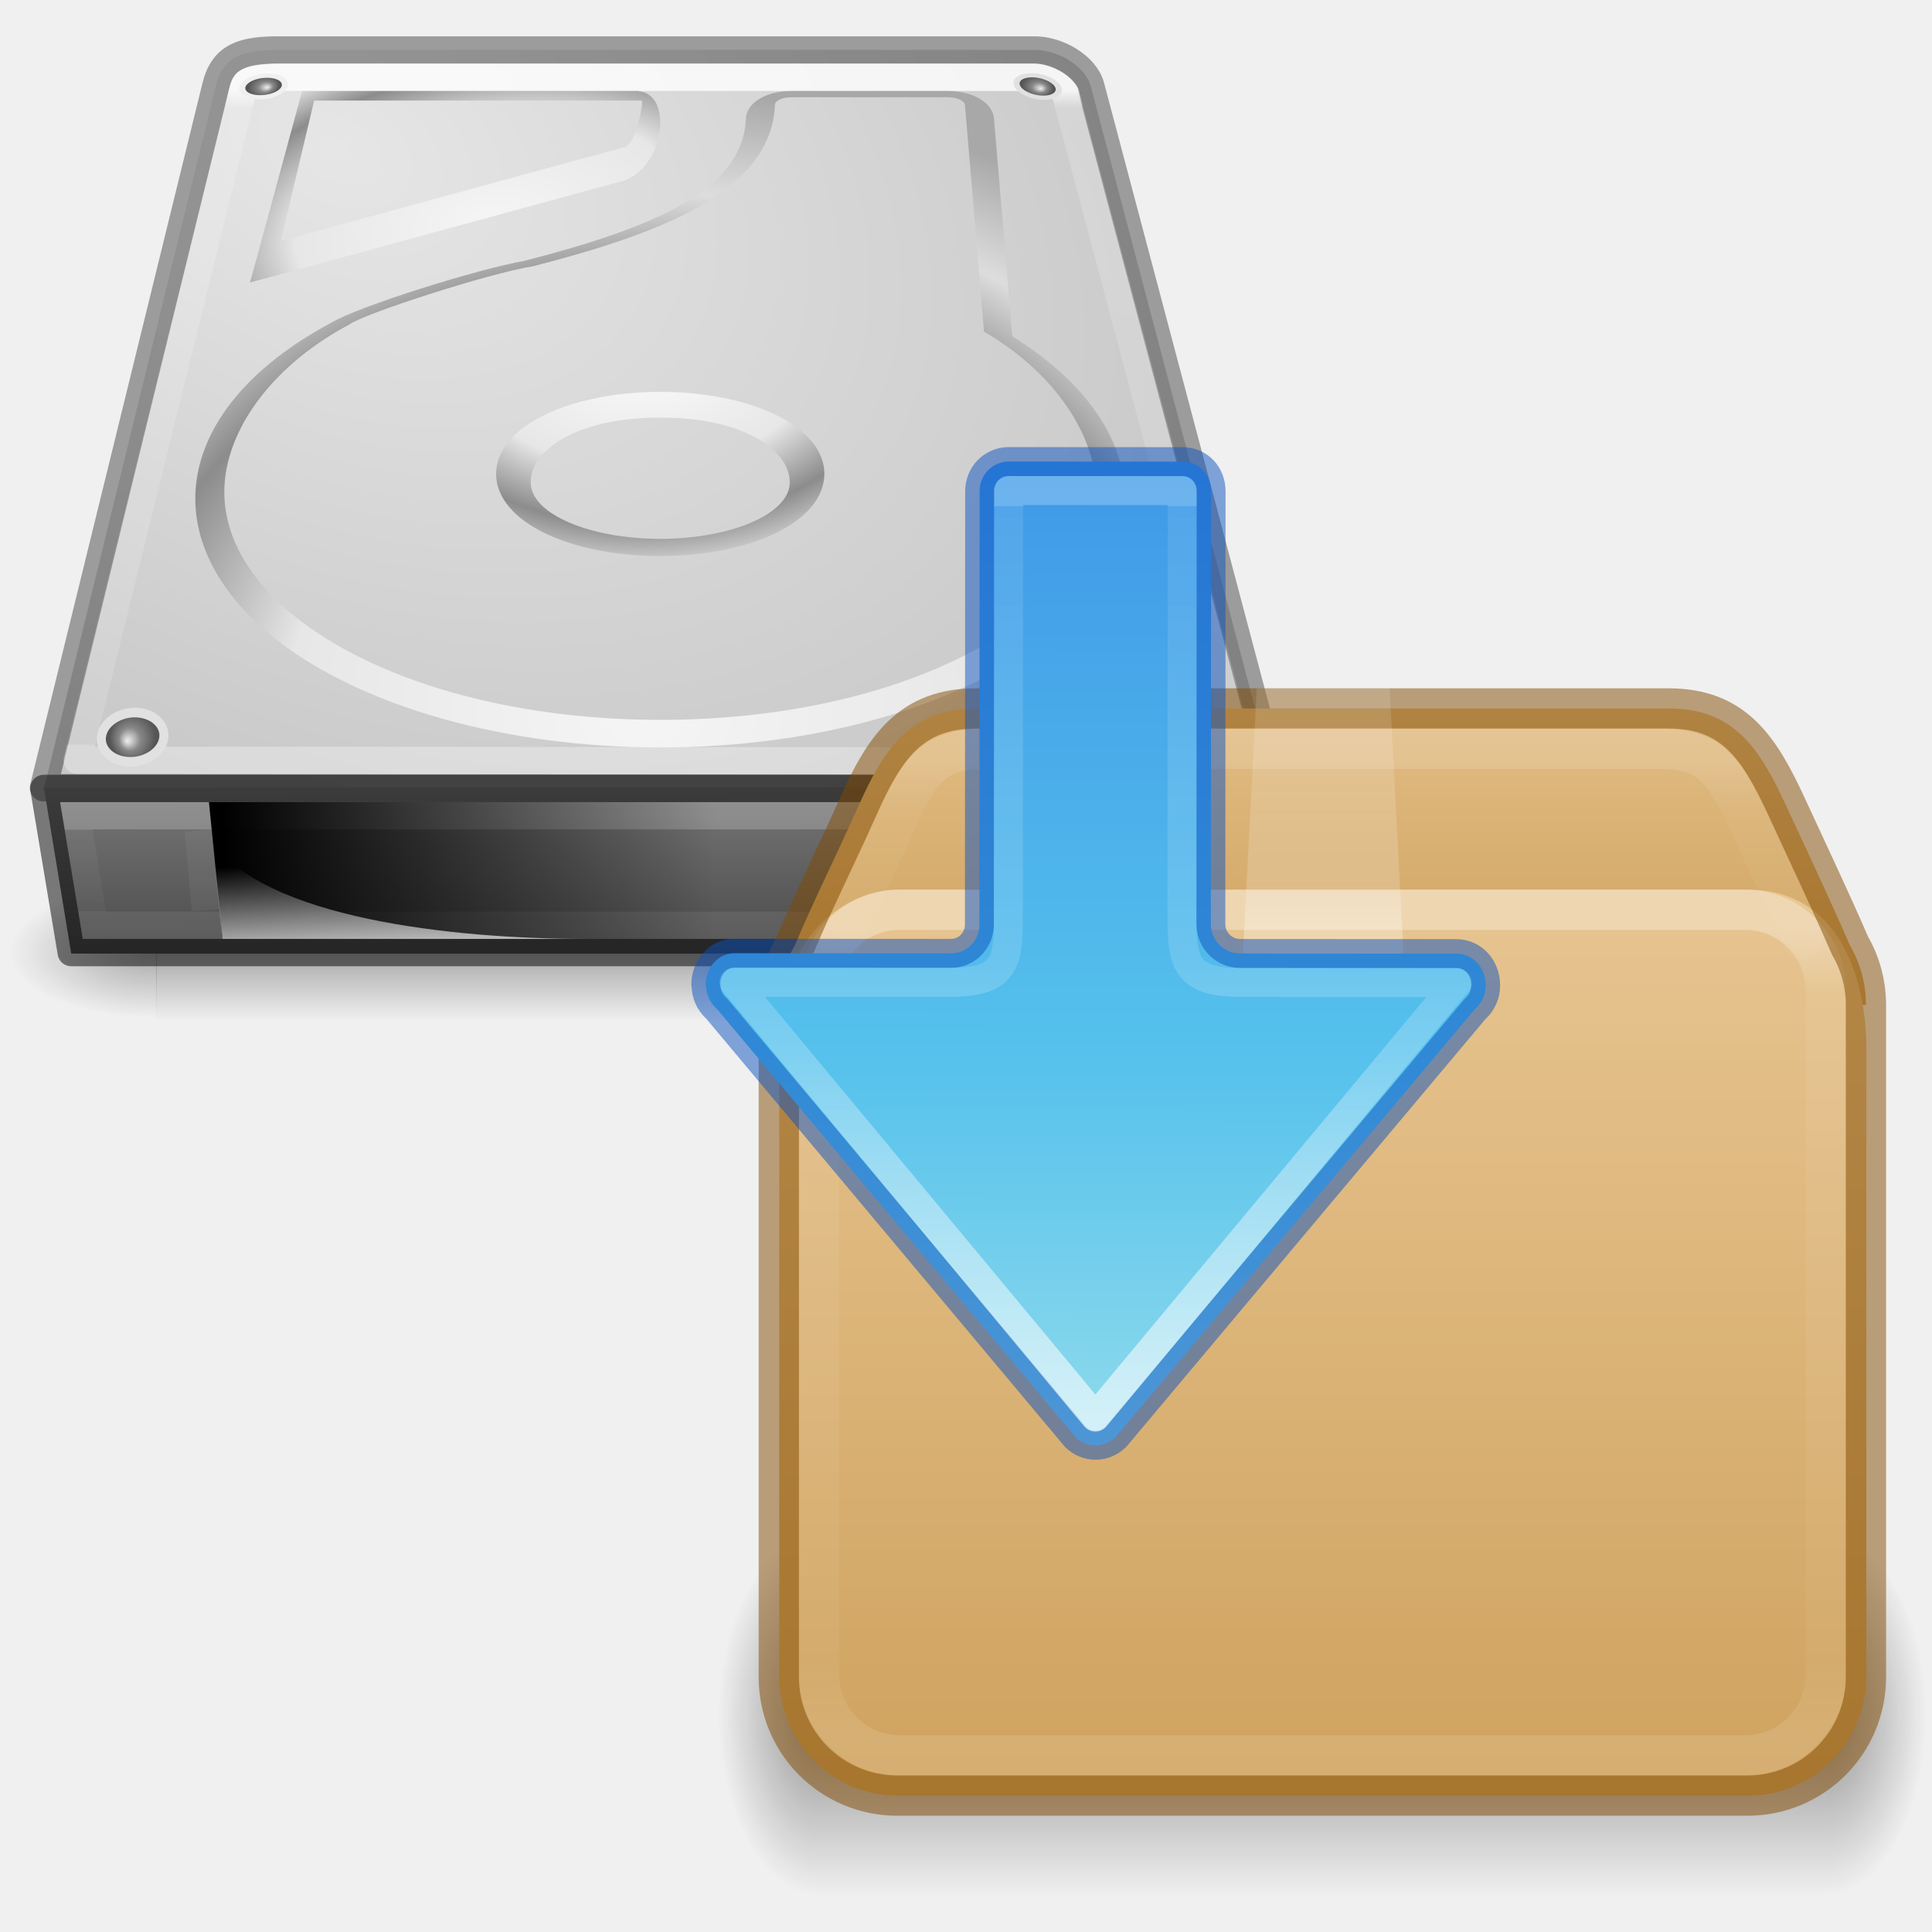
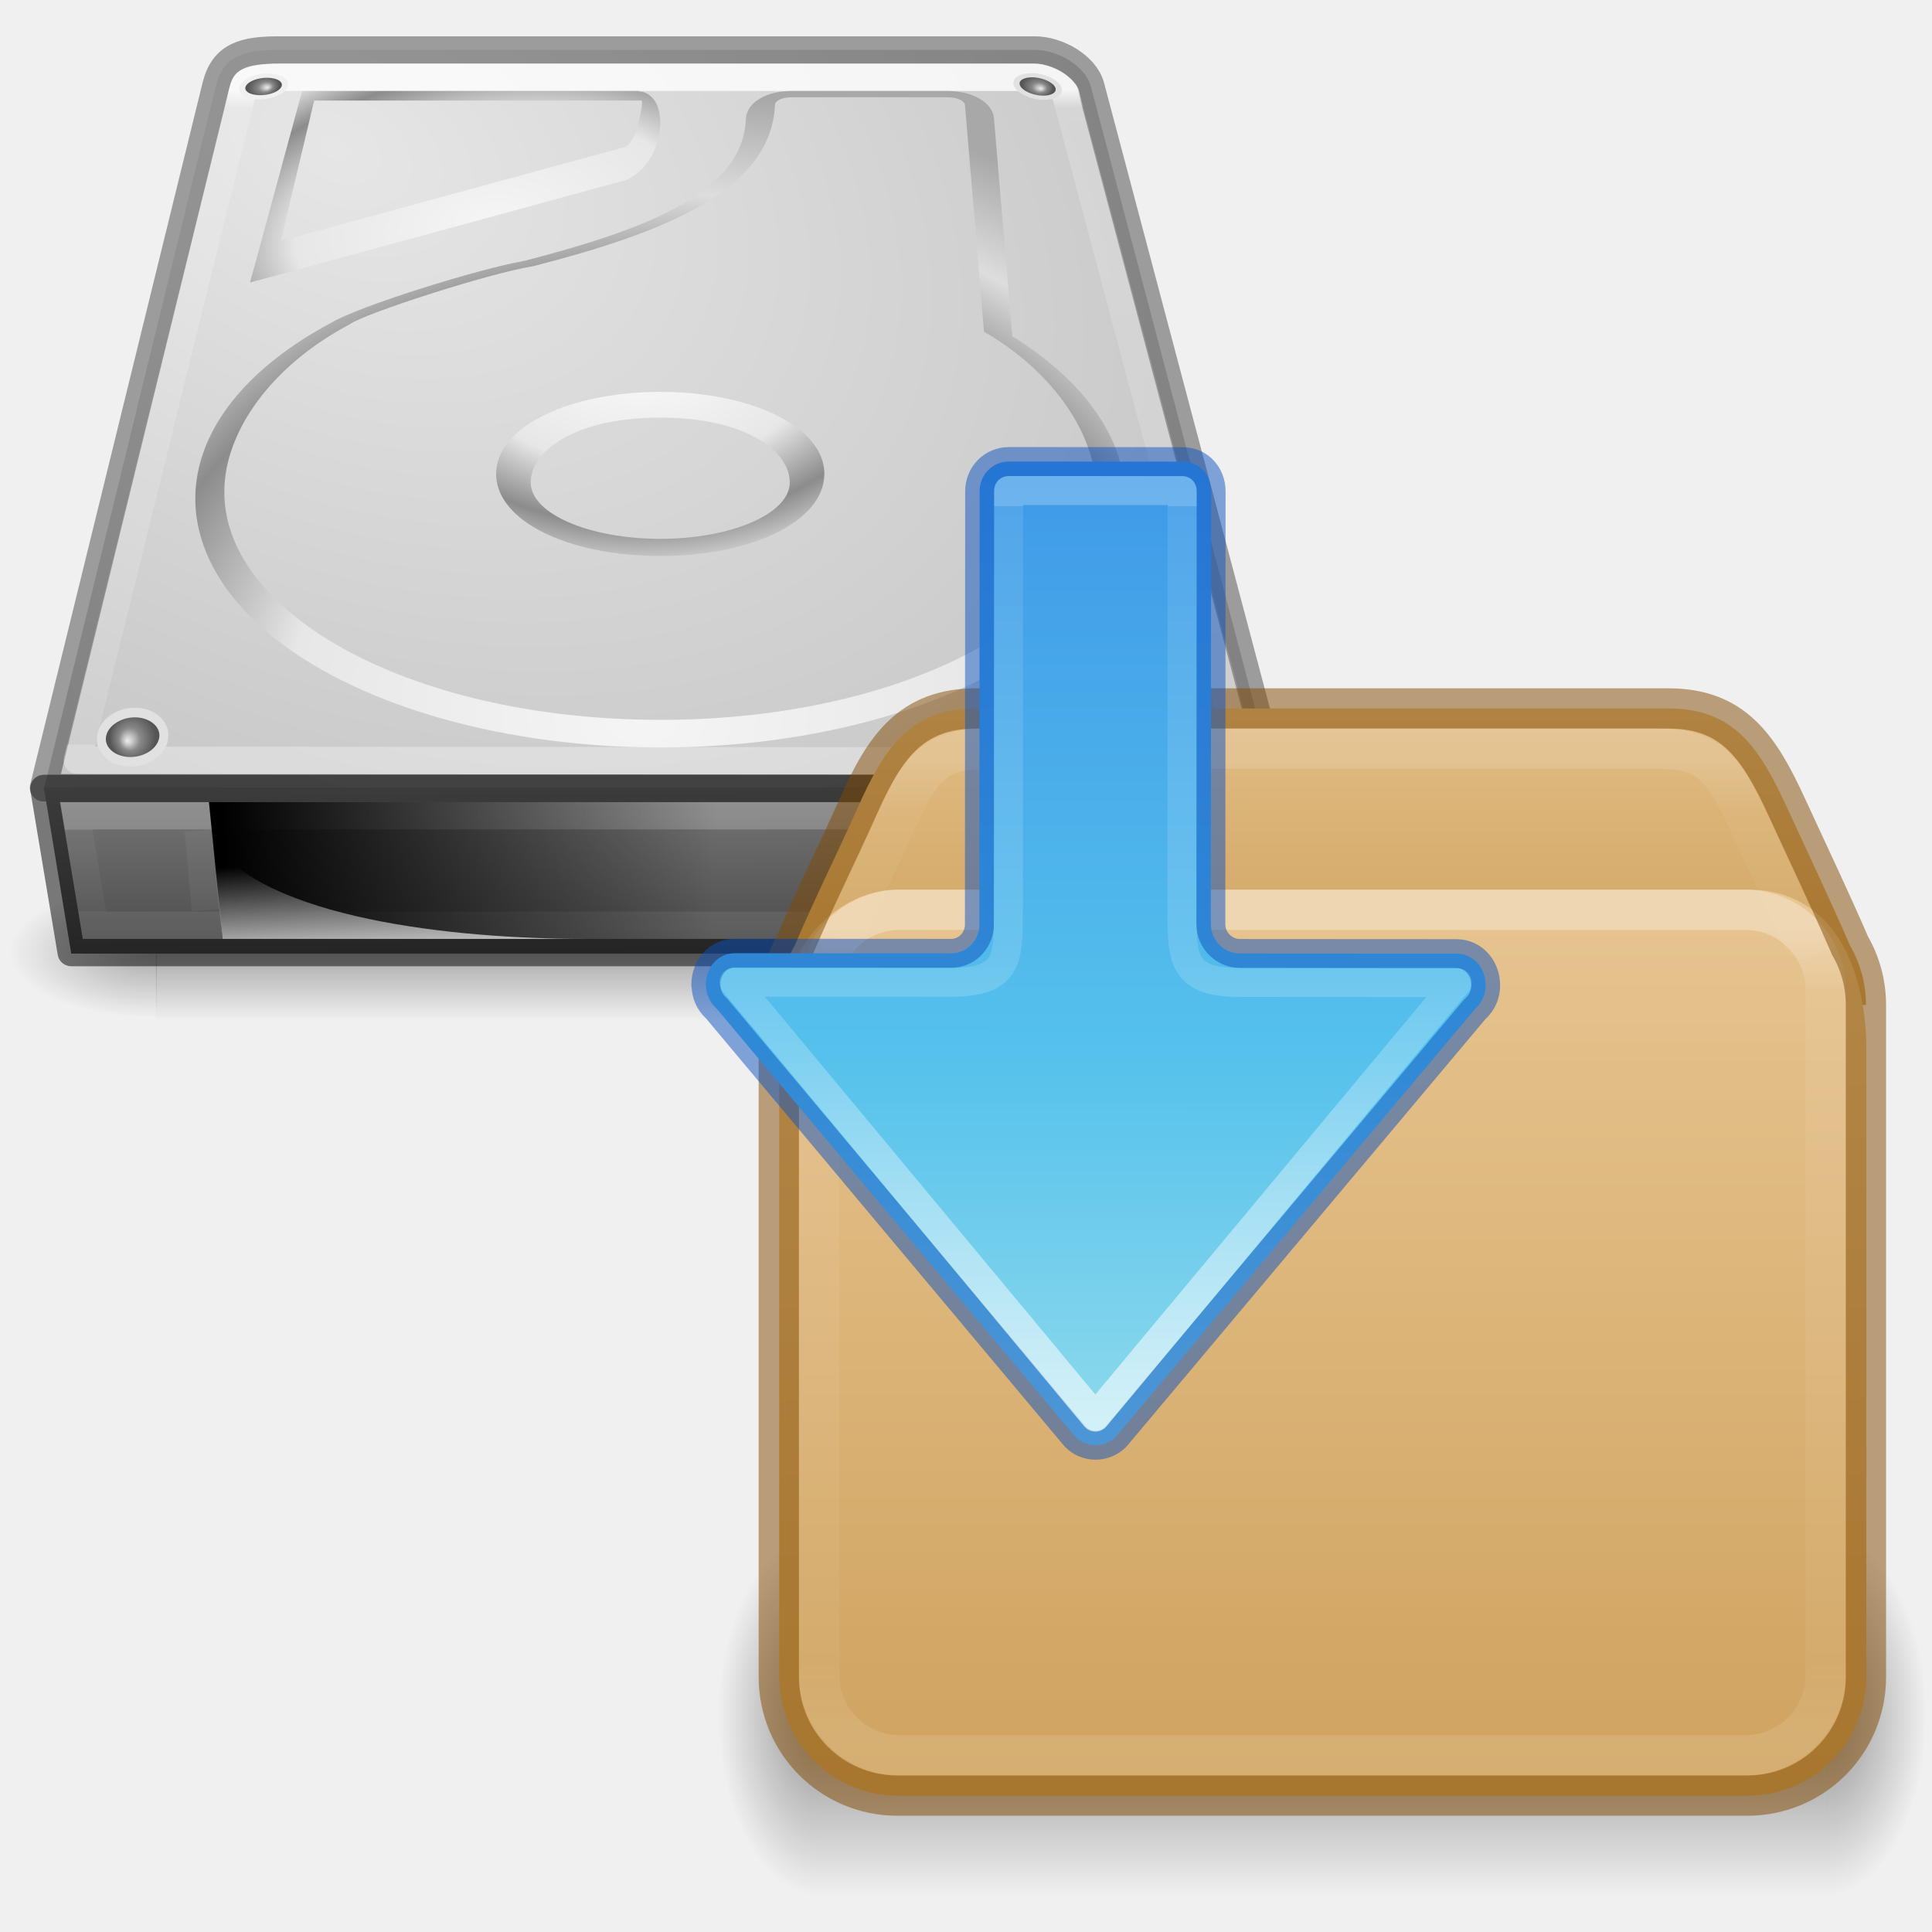
<svg xmlns="http://www.w3.org/2000/svg" xmlns:xlink="http://www.w3.org/1999/xlink" version="1.1" width="128" height="128" id="svg4231">
  <defs id="defs4233">
    <linearGradient id="linearGradient3600">
      <stop id="stop3602" style="stop-color:#f4f4f4;stop-opacity:1" offset="0" />
      <stop id="stop3604" style="stop-color:#dbdbdb;stop-opacity:1" offset="1" />
    </linearGradient>
    <linearGradient id="linearGradient5060">
      <stop id="stop5062" style="stop-color:#000000;stop-opacity:1" offset="0" />
      <stop id="stop5064" style="stop-color:#000000;stop-opacity:0" offset="1" />
    </linearGradient>
    <linearGradient id="linearGradient5048">
      <stop id="stop5050" style="stop-color:#000000;stop-opacity:0" offset="0" />
      <stop id="stop5056" style="stop-color:#000000;stop-opacity:1" offset="0.5" />
      <stop id="stop5052" style="stop-color:#000000;stop-opacity:0" offset="1" />
    </linearGradient>
    <linearGradient id="linearGradient2264">
      <stop id="stop3244-gr" style="stop-color:#cdf87e;stop-opacity:1" offset="0" />
      <stop id="stop3246-gr" style="stop-color:#a2e34f;stop-opacity:1" offset="0.262" />
      <stop id="stop3248-gr" style="stop-color:#68b723;stop-opacity:1" offset="0.661" />
      <stop id="stop3250-gr" style="stop-color:#1d7e0d;stop-opacity:1" offset="1" />
    </linearGradient>
    <linearGradient id="linearGradient4559">
      <stop id="stop4561" style="stop-color:#ffffff;stop-opacity:0" offset="0" />
      <stop id="stop4563" style="stop-color:#ffffff;stop-opacity:0" offset="1" />
    </linearGradient>
    <linearGradient y2="8.347" y1="21.915" x2="24.537" x1="24.537" id="n" xlink:href="#g-3" gradientUnits="userSpaceOnUse" gradientTransform="matrix(0.9899,0,0,0.6901,9.263,12.22)" />
    <linearGradient id="g-3">
      <stop id="stop18" stop-color="#fff" offset="0" />
      <stop id="stop20" stop-color="#fff" offset="0.357" />
      <stop id="stop22" stop-opacity=".643" stop-color="#fff" offset="0.46" />
      <stop id="stop24" stop-opacity=".391" stop-color="#fff" offset="1" />
    </linearGradient>
    <linearGradient xlink:href="#linearGradient121303" id="linearGradient121764" gradientUnits="userSpaceOnUse" gradientTransform="matrix(0.6800682,0,0,0.5774165,16.68785,20.58225)" x1="25.086" y1="-1.362" x2="25.086" y2="18.299" />
    <linearGradient id="linearGradient121303">
      <stop id="stop121295" style="stop-color:#ffffff;stop-opacity:1" offset="0" />
      <stop id="stop121297" style="stop-color:#ffffff;stop-opacity:0.235" offset="0.114" />
      <stop id="stop121299" style="stop-color:#ffffff;stop-opacity:0.157" offset="0.939" />
      <stop id="stop121301" style="stop-color:#ffffff;stop-opacity:0.392" offset="1" />
    </linearGradient>
    <linearGradient xlink:href="#linearGradient3924-2-2-5-8" id="linearGradient121760" gradientUnits="userSpaceOnUse" gradientTransform="matrix(0.675676,0,0,0.5675677,16.78378,20.37838)" x1="24" y1="6.42" x2="24" y2="41.545" />
    <linearGradient id="linearGradient3924-2-2-5-8">
      <stop id="stop3926-9-4-9-6" style="stop-color:#ffffff;stop-opacity:1" offset="0" />
      <stop id="stop3928-9-8-6-5" style="stop-color:#ffffff;stop-opacity:0.235" offset="0.076" />
      <stop id="stop3930-3-5-1-7" style="stop-color:#ffffff;stop-opacity:0.157" offset="0.907" />
      <stop id="stop3932-8-0-4-8" style="stop-color:#ffffff;stop-opacity:0.392" offset="1" />
    </linearGradient>
    <linearGradient xlink:href="#linearGradient4559" id="linearGradient121758" gradientUnits="userSpaceOnUse" gradientTransform="matrix(0.8392781,0,0,0.7688865,13.26928,12.89627)" x1="23.452" y1="30.555" x2="43.007" y2="45.934" />
    <linearGradient xlink:href="#linearGradient106305" id="linearGradient121756" gradientUnits="userSpaceOnUse" gradientTransform="matrix(0.8443639,0,0,0.914104,44.63099,5.45777)" x1="-5.887" y1="19.24" x2="-5.887" y2="43.793" />
    <linearGradient id="linearGradient106305">
      <stop offset="0" stop-color="#dac197" id="stop106301" style="stop-color:#e7c591;stop-opacity:1" />
      <stop offset="1" stop-color="#b19974" id="stop106303" style="stop-color:#cfa25e;stop-opacity:1" />
    </linearGradient>
    <linearGradient xlink:href="#linearGradient106305" id="linearGradient1703" gradientUnits="userSpaceOnUse" gradientTransform="matrix(0.8443639,0,0,0.9074556,44.63099,5.748992)" x1="-5.887" y1="11.483" x2="-5.887" y2="22.149" />
    <radialGradient cx="5" cy="41.5" fx="5" fy="41.5" gradientTransform="matrix(1.002887,0,0,1.6,53.20186,-106.8752)" gradientUnits="userSpaceOnUse" xlink:href="#linearGradient5060" id="i-6-9-7-8-9" r="5" />
    <linearGradient xlink:href="#linearGradient5048" id="linearGradient121754" gradientUnits="userSpaceOnUse" gradientTransform="matrix(2.130433,0,0,1.45455,-83.78183,-18.43478)" x1="17.554" y1="46" x2="17.554" y2="35" />
    <radialGradient cx="5" cy="41.5" fx="5" fy="41.5" gradientTransform="matrix(1.002887,0,0,1.6,-14.22995,-106.8752)" gradientUnits="userSpaceOnUse" xlink:href="#linearGradient5060" id="k-0-7-3-9-3" r="5" />
    <linearGradient gradientTransform="matrix(0.05612427,0,0,0.00823529,-3.784909,30.98055)" gradientUnits="userSpaceOnUse" xlink:href="#linearGradient5048" id="linearGradient3027" y2="609.505" x2="302.857" y1="366.648" x1="302.857" />
    <radialGradient gradientTransform="matrix(-0.01566318,0,0,0.00823529,12.38958,26.98058)" gradientUnits="userSpaceOnUse" xlink:href="#linearGradient5060" id="radialGradient3024" fy="973.79" fx="605.714" r="117.143" cy="973.79" cx="605.714" />
    <radialGradient gradientTransform="matrix(0.01566318,0,0,0.00823529,20.61042,26.98058)" gradientUnits="userSpaceOnUse" xlink:href="#linearGradient5060" id="radialGradient3021" fy="973.79" fx="605.714" r="117.143" cy="973.79" cx="605.714" />
    <linearGradient gradientTransform="matrix(0.62857,0,0,0.6083939,-1.085667,0.4652265)" gradientUnits="userSpaceOnUse" xlink:href="#linearGradient3600" id="linearGradient3016" y2="49.429" x2="25.132" y1="0.985" x1="25.132" />
    <linearGradient gradientTransform="matrix(0.5675676,0,0,0.7297297,0.3783953,-1.513489)" gradientUnits="userSpaceOnUse" xlink:href="#linearGradient3977-5" id="linearGradient3013" y2="44.488" x2="24" y1="6.185" x1="24" />
    <linearGradient id="linearGradient3977-5">
      <stop offset="0" style="stop-color:#ffffff;stop-opacity:1" id="stop3979-6" />
      <stop offset="0" style="stop-color:#ffffff;stop-opacity:0.235" id="stop3981-2" />
      <stop offset="1" style="stop-color:#ffffff;stop-opacity:0.157" id="stop3983-9" />
      <stop offset="1" style="stop-color:#ffffff;stop-opacity:0.392" id="stop3985-1" />
    </linearGradient>
    <linearGradient y2="2.906" x2="-51.786" y1="53.547" x1="-51.786" gradientTransform="matrix(0.5306414,0,0,0.5897005,37.26962,-0.791901)" gradientUnits="userSpaceOnUse" id="linearGradient3148" xlink:href="#linearGradient3104-6" />
    <linearGradient id="linearGradient3104-6">
      <stop id="stop3106-3" style="stop-color:#000000;stop-opacity:0.318" offset="0" />
      <stop id="stop3108-9" style="stop-color:#000000;stop-opacity:0.24" offset="1" />
    </linearGradient>
    <linearGradient x1="24.139" y1="9.712" x2="24.139" y2="36.594" id="linearGradient3030-44" xlink:href="#linearGradient4154" gradientUnits="userSpaceOnUse" gradientTransform="matrix(0.7044887,0,0,0.5952031,-3.751307,22.2465)" />
    <linearGradient id="linearGradient4154">
      <stop id="stop4156" style="stop-color:#ffffff;stop-opacity:1" offset="0" />
      <stop id="stop4158" style="stop-color:#ffffff;stop-opacity:0.235" offset="0" />
      <stop id="stop4160" style="stop-color:#ffffff;stop-opacity:0.157" offset="1" />
      <stop id="stop4162" style="stop-color:#ffffff;stop-opacity:0.392" offset="1" />
    </linearGradient>
    <linearGradient x1="24.139" y1="20.271" x2="24.139" y2="26.006" id="linearGradient3030-1" xlink:href="#linearGradient4154" gradientUnits="userSpaceOnUse" gradientTransform="matrix(0.6001524,0,0,0.6974803,-1.436606,19.88854)" />
    <radialGradient cx="65.598" cy="48.745" r="31" fx="65.598" fy="48.745" id="radialGradient3343-1" xlink:href="#linearGradient2264" gradientUnits="userSpaceOnUse" gradientTransform="matrix(0,0.9593649,-1.04367,0,62.76488,-36.83842)" />
    <radialGradient cx="113.065" cy="97.588" r="2.563" fx="113.667" fy="98" id="radialGradient2947" xlink:href="#radialGradient4241" gradientUnits="userSpaceOnUse" gradientTransform="matrix(0.2238148,0,0,0.2375754,9.342828,-1.183828)" />
    <radialGradient cx="113.065" cy="97.588" r="2.563" fx="113.667" fy="98" id="radialGradient4241" gradientUnits="userSpaceOnUse">
      <stop id="stop4243" style="stop-color:#eeeeee;stop-opacity:1" offset="0" />
      <stop id="stop4245" style="stop-color:#cecece;stop-opacity:1" offset="0.16" />
      <stop id="stop4247" style="stop-color:#888888;stop-opacity:1" offset="0.468" />
      <stop id="stop4249" style="stop-color:#555555;stop-opacity:1" offset="1" />
    </radialGradient>
    <radialGradient cx="127.317" cy="143.828" r="78.728" fx="127.317" fy="143.828" id="radialGradient2902" xlink:href="#linearGradient4035" gradientUnits="userSpaceOnUse" gradientTransform="matrix(0.1294313,-0.01701991,0.00420712,0.06842688,0.1779283,1.489041)" />
    <linearGradient id="linearGradient4035">
      <stop id="stop4037" style="stop-color:#f5f5f5;stop-opacity:1" offset="0" />
      <stop id="stop4039" style="stop-color:#e7e7e7;stop-opacity:1" offset="0.47" />
      <stop id="stop4041" style="stop-color:#8c8c8c;stop-opacity:1" offset="0.693" />
      <stop id="stop4043" style="stop-color:#dddddd;stop-opacity:1" offset="0.835" />
      <stop id="stop4045" style="stop-color:#a8a8a8;stop-opacity:1" offset="1" />
    </linearGradient>
    <linearGradient x1="12.277" y1="37.206" x2="12.222" y2="33.759" id="linearGradient2905" xlink:href="#linearGradient4236" gradientUnits="userSpaceOnUse" gradientTransform="matrix(0.6937318,0,0,0.6105879,5.212742,4.579473)" />
    <linearGradient id="linearGradient4236">
      <stop id="stop4238" style="stop-color:#eeeeee;stop-opacity:1" offset="0" />
      <stop id="stop4240" style="stop-color:#eeeeee;stop-opacity:0" offset="1" />
    </linearGradient>
    <linearGradient x1="7.062" y1="35.281" x2="24.688" y2="35.281" id="linearGradient2908" xlink:href="#linearGradient5060" gradientUnits="userSpaceOnUse" gradientTransform="matrix(0.6937318,0,0,0.6105879,5.7646,3.769942)" />
    <radialGradient cx="113.065" cy="97.588" r="2.563" fx="113.667" fy="98" id="radialGradient2953" xlink:href="#radialGradient4241" gradientUnits="userSpaceOnUse" gradientTransform="matrix(0.1517048,0.02336246,-0.0156273,0.1014764,15.27736,-6.703423)" />
    <radialGradient cx="113.065" cy="97.588" r="2.563" fx="113.667" fy="98" id="radialGradient51205" gradientUnits="userSpaceOnUse">
      <stop id="stop51197" style="stop-color:#eeeeee;stop-opacity:1" offset="0" />
      <stop id="stop51199" style="stop-color:#cecece;stop-opacity:1" offset="0.16" />
      <stop id="stop51201" style="stop-color:#888888;stop-opacity:1" offset="0.468" />
      <stop id="stop51203" style="stop-color:#555555;stop-opacity:1" offset="1" />
    </radialGradient>
    <radialGradient cx="113.065" cy="97.588" r="2.563" fx="113.667" fy="98" id="radialGradient2959" xlink:href="#radialGradient4241" gradientUnits="userSpaceOnUse" gradientTransform="matrix(0.1513622,-0.0254881,0.01704917,0.1012472,-7.096297,-1.157706)" />
    <radialGradient cx="113.065" cy="97.588" r="2.563" fx="113.667" fy="98" id="radialGradient51216" gradientUnits="userSpaceOnUse">
      <stop id="stop51208" style="stop-color:#eeeeee;stop-opacity:1" offset="0" />
      <stop id="stop51210" style="stop-color:#cecece;stop-opacity:1" offset="0.16" />
      <stop id="stop51212" style="stop-color:#888888;stop-opacity:1" offset="0.468" />
      <stop id="stop51214" style="stop-color:#555555;stop-opacity:1" offset="1" />
    </radialGradient>
    <radialGradient cx="113.065" cy="97.588" r="2.563" fx="113.667" fy="98" id="radialGradient2965" xlink:href="#radialGradient4241" gradientUnits="userSpaceOnUse" gradientTransform="matrix(-0.2238148,0,0,0.2375754,33.73446,-1.183828)" />
    <radialGradient cx="113.065" cy="97.588" r="2.563" fx="113.667" fy="98" id="radialGradient51227" gradientUnits="userSpaceOnUse">
      <stop id="stop51219" style="stop-color:#eeeeee;stop-opacity:1" offset="0" />
      <stop id="stop51221" style="stop-color:#cecece;stop-opacity:1" offset="0.16" />
      <stop id="stop51223" style="stop-color:#888888;stop-opacity:1" offset="0.468" />
      <stop id="stop51225" style="stop-color:#555555;stop-opacity:1" offset="1" />
    </radialGradient>
    <radialGradient cx="142.622" cy="191.854" r="78.728" fx="142.622" fy="191.854" id="radialGradient2920" xlink:href="#linearGradient7609" gradientUnits="userSpaceOnUse" gradientTransform="matrix(0.1256343,0,0,-0.08881102,3.116491,29.08119)" />
    <linearGradient id="linearGradient7609">
      <stop id="stop7611" style="stop-color:#ffffff;stop-opacity:1" offset="0" />
      <stop id="stop7677" style="stop-color:#e7e7e7;stop-opacity:1" offset="0.47" />
      <stop id="stop7613" style="stop-color:#8c8c8c;stop-opacity:1" offset="0.672" />
      <stop id="stop7617" style="stop-color:#dddddd;stop-opacity:1" offset="0.835" />
      <stop id="stop7615" style="stop-color:#a8a8a8;stop-opacity:1" offset="1" />
    </linearGradient>
    <radialGradient cx="141.747" cy="206.426" r="78.728" fx="141.747" fy="206.426" id="radialGradient2923" xlink:href="#linearGradient4035" gradientUnits="userSpaceOnUse" gradientTransform="matrix(0.2388405,-0.00341297,0.00176767,0.1963747,-13.12722,-18.64902)" />
    <linearGradient x1="34.947" y1="50.909" x2="34.947" y2="53.836" id="linearGradient3308" xlink:href="#linearGradient4231" gradientUnits="userSpaceOnUse" gradientTransform="matrix(0.5709458,0,0,0.6982303,15.02218,-11.25634)" />
    <linearGradient id="linearGradient4231">
      <stop id="stop4233" style="stop-color:#ffffff;stop-opacity:1" offset="0" />
      <stop id="stop4235" style="stop-color:#ffffff;stop-opacity:0.235" offset="0.008" />
      <stop id="stop4237" style="stop-color:#ffffff;stop-opacity:0.157" offset="0.992" />
      <stop id="stop4239" style="stop-color:#ffffff;stop-opacity:0.392" offset="1" />
    </linearGradient>
    <linearGradient x1="29.938" y1="41" x2="30" y2="50" id="linearGradient2933" xlink:href="#linearGradient2215" gradientUnits="userSpaceOnUse" gradientTransform="matrix(0.6804679,0,0,0.5160077,1.798876,1.833903)" />
    <linearGradient id="linearGradient2215">
      <stop id="stop2223" style="stop-color:#7a7a7a;stop-opacity:1" offset="0" />
      <stop id="stop2219" style="stop-color:#474747;stop-opacity:1" offset="1" />
    </linearGradient>
    <linearGradient x1="24" y1="6.253" x2="24" y2="42.941" id="linearGradient3311-4" xlink:href="#linearGradient4170" gradientUnits="userSpaceOnUse" gradientTransform="matrix(0.1781945,0,0,0.4438623,9.937077,3.143673)" />
    <linearGradient id="linearGradient4170">
      <stop id="stop4172" style="stop-color:#ffffff;stop-opacity:1" offset="0" />
      <stop id="stop4174" style="stop-color:#ffffff;stop-opacity:0.235" offset="0.028" />
      <stop id="stop4176" style="stop-color:#ffffff;stop-opacity:0.157" offset="0.998" />
      <stop id="stop4178" style="stop-color:#ffffff;stop-opacity:0.392" offset="1" />
    </linearGradient>
    <radialGradient cx="605.714" cy="486.648" r="117.143" fx="605.714" fy="486.648" id="radialGradient2936" xlink:href="#linearGradient5060" gradientUnits="userSpaceOnUse" gradientTransform="matrix(-0.03046395,0,0,0.01398516,27.3819,20.52426)" />
    <radialGradient cx="605.714" cy="486.648" r="117.143" fx="605.714" fy="486.648" id="radialGradient2939" xlink:href="#linearGradient5060" gradientUnits="userSpaceOnUse" gradientTransform="matrix(0.03046395,0,0,0.01398516,15.68319,20.52426)" />
    <linearGradient x1="302.857" y1="366.648" x2="302.857" y2="609.505" id="linearGradient2942" xlink:href="#linearGradient5048" gradientUnits="userSpaceOnUse" gradientTransform="matrix(0.0518674,0,0,0.01398516,2.786187,20.52426)" />
    <radialGradient cx="11.734" cy="8.49" r="23.048" fx="11.734" fy="8.49" id="radialGradient2927" xlink:href="#linearGradient7056" gradientUnits="userSpaceOnUse" gradientTransform="matrix(0.9351687,0.4735895,-0.3179763,0.6278887,5.196453,-3.515421)" />
    <linearGradient id="linearGradient7056">
      <stop id="stop7064" style="stop-color:#e6e6e6;stop-opacity:1" offset="0" />
      <stop id="stop7060" style="stop-color:#c8c8c8;stop-opacity:1" offset="1" />
    </linearGradient>
    <linearGradient y2="9.25" x2="-4.82" y1="9.25" x1="24.675" gradientTransform="matrix(0,-1.428572,-2,0,53.98437,38.54462)" gradientUnits="userSpaceOnUse" id="linearGradient942" xlink:href="#linearGradient2191" />
    <linearGradient id="linearGradient2191">
      <stop id="stop2183" style="stop-color:#90dbec;stop-opacity:1" offset="0" />
      <stop id="stop2185" style="stop-color:#55c1ec;stop-opacity:1" offset="0.327" />
      <stop id="stop2187" style="stop-color:#3689e6;stop-opacity:1" offset="1" />
    </linearGradient>
    <linearGradient xlink:href="#linearGradient897" id="linearGradient1009" gradientUnits="userSpaceOnUse" gradientTransform="matrix(0,2.01765,-2.333342,0,99.38523,21.58142)" x1="-8.232" y1="28.672" x2="7.126" y2="28.672" />
    <linearGradient id="linearGradient897">
      <stop offset="0" style="stop-color:#ffffff;stop-opacity:1" id="stop889" />
      <stop offset="0.5" style="stop-color:#ffffff;stop-opacity:0.235" id="stop891" />
      <stop offset="1" style="stop-color:#ffffff;stop-opacity:0.157" id="stop893" />
      <stop offset="1" style="stop-color:#ffffff;stop-opacity:0.392" id="stop895" />
    </linearGradient>
    <linearGradient y2="9.25" x2="-4.82" y1="9.25" x1="24.675" gradientTransform="matrix(0,-1.428572,-2,0,53.98437,38.54462)" gradientUnits="userSpaceOnUse" id="linearGradient942-5" xlink:href="#linearGradient2191" />
    <linearGradient xlink:href="#linearGradient897" id="linearGradient1009-2" gradientUnits="userSpaceOnUse" gradientTransform="matrix(0,2.01765,-2.333342,0,99.38523,21.58142)" x1="-8.232" y1="28.672" x2="7.126" y2="28.672" />
  </defs>
  <g id="g52788" transform="matrix(2.667696,0,0,2.667696,-13.6985,-9.851546)">
    <path d="M 36.85,23.344 32.225,5.836 C 32.094,5.337 31.409,4.932 30.833,4.932 H 12.073 c -0.885,0 -1.392,0.135 -1.579,0.903 L 6.215,23.327 Z" id="path6345" style="display:inline;overflow:visible;visibility:visible;fill:url(#radialGradient2927);fill-opacity:1;fill-rule:nonzero;stroke:none;stroke-width:0.676;marker:none;enable-background:accumulate" />
    <rect width="25.045" height="3.396" x="9.01" y="25.652" id="rect2723" style="display:inline;overflow:visible;visibility:visible;opacity:0.3;fill:url(#linearGradient2942);fill-opacity:1;fill-rule:nonzero;stroke:none;stroke-width:0.34;marker:none" />
    <path d="m 34.043,25.652 c 0,0 0,3.396 0,3.396 1.569,0.006 3.793,-0.761 3.793,-1.698 0,-0.937 -1.751,-1.698 -3.793,-1.698 z" id="path2725" style="display:inline;overflow:visible;visibility:visible;opacity:0.3;fill:url(#radialGradient2939);fill-opacity:1;fill-rule:nonzero;stroke:none;stroke-width:0.34;marker:none" />
    <path d="m 9.022,25.652 c 0,0 0,3.396 0,3.396 -1.569,0.006 -3.793,-0.761 -3.793,-1.698 0,-0.937 1.751,-1.698 3.793,-1.698 z" id="path2727" style="display:inline;overflow:visible;visibility:visible;opacity:0.3;fill:url(#radialGradient2936);fill-opacity:1;fill-rule:nonzero;stroke:none;stroke-width:0.679;marker:none" />
    <path d="M 36.85,23.274 32.225,5.834 C 32.094,5.337 31.409,4.934 30.833,4.934 H 12.073 c -0.885,0 -1.392,0.134 -1.579,0.9 L 6.215,23.257 Z" id="path6345-1" style="color:#000000;display:inline;overflow:visible;visibility:visible;opacity:0.35;fill:none;stroke:#000000;stroke-width:0.679;stroke-linecap:round;stroke-linejoin:round;stroke-miterlimit:4;stroke-dasharray:none;stroke-dashoffset:0;stroke-opacity:1;marker:none;enable-background:accumulate" />
    <path d="m 12.065,5.613 c -0.412,0 -0.657,0.064 -0.743,0.105 -0.086,0.042 -0.107,0.016 -0.17,0.274 L 7.055,22.574 36.01,22.595 31.594,6.014 C 31.592,6.003 31.5,5.88 31.34,5.782 31.179,5.684 30.966,5.613 30.83,5.613 Z" id="path4129" style="color:#000000;display:inline;overflow:visible;visibility:visible;opacity:0.8;fill:none;stroke:url(#linearGradient3311-4);stroke-width:0.679;stroke-linecap:round;stroke-linejoin:round;stroke-miterlimit:4;stroke-dasharray:none;stroke-dashoffset:0;stroke-opacity:1;marker:none;enable-background:accumulate" />
    <path d="m 6.224,23.25 h 30.616 l -0.612,4.125 H 6.904 Z" id="rect6431" style="display:inline;fill:url(#linearGradient2933);fill-opacity:1;fill-rule:evenodd;stroke:none;stroke-width:0.679;enable-background:new" />
    <path d="m 6.224,23.274 h 30.616 l -0.612,4.076 H 6.904 Z" id="rect6431-3" style="color:#000000;display:inline;overflow:visible;visibility:visible;opacity:0.5;fill:none;stroke:#000000;stroke-width:0.679;stroke-linecap:butt;stroke-linejoin:round;stroke-miterlimit:4;stroke-dasharray:none;stroke-dashoffset:0;stroke-opacity:1;marker:none;enable-background:accumulate" />
    <path d="m 7.479,26.671 28.167,2e-6 c 0.074,-0.272 0.392,-2.717 0.392,-2.717 H 7.033 c 0,0 0.338,2.026 0.446,2.717 z" id="path4497" style="color:#000000;display:inline;overflow:visible;visibility:visible;opacity:0.2;fill:none;stroke:url(#linearGradient3308);stroke-width:0.679;stroke-linecap:round;stroke-linejoin:miter;stroke-miterlimit:4;stroke-dasharray:none;stroke-dashoffset:0;stroke-opacity:1;marker:none;enable-background:accumulate" />
    <path d="M 33.061,15.717 C 32.913,14.359 31.922,13.065 30.276,12.044 30.242,11.652 29.82,6.63 29.82,6.63 29.788,6.244 29.296,5.953 28.676,5.953 h -3.893 c -0.625,0 -1.108,0.295 -1.124,0.687 -0.071,1.768 -2.25,2.692 -5.499,3.531 -1.139,0.197 -4.107,1.124 -4.788,1.531 -2.006,1.069 -3.202,2.494 -3.367,4.015 -0.151,1.383 0.574,2.767 2.04,3.897 2.147,1.654 5.693,2.642 9.488,2.642 3.794,0 7.341,-0.988 9.488,-2.642 1.339,-1.032 2.06,-2.276 2.06,-3.538 0,-0.12 -0.007,-0.24 -0.019,-0.36 z m -11.528,5.853 c -6.32,0 -11.159,-2.772 -10.809,-5.985 0.151,-1.385 1.26,-2.864 3.095,-3.838 0.344,-0.259 3.449,-1.267 4.563,-1.444 3.087,-0.796 5.91,-1.829 5.999,-4.007 0.004,-0.104 0.182,-0.187 0.402,-0.187 h 3.893 c 0.225,0 0.416,0.087 0.424,0.194 l 0.473,5.626 c 1.636,0.948 2.628,2.363 2.769,3.657 0.35,3.213 -4.489,5.985 -10.808,5.985 z" id="path9001" style="fill:url(#radialGradient2923);fill-opacity:1;stroke-width:0.679" />
    <path d="m 21.532,17.501 c -2.286,0 -4.038,-0.861 -4.075,-2.002 -2.9e-4,-0.012 -5.74e-4,-0.024 -5.74e-4,-0.037 0,-0.413 0.23,-0.806 0.666,-1.139 0.738,-0.562 2.013,-0.898 3.41,-0.898 1.397,0 2.671,0.336 3.409,0.898 0.449,0.342 0.68,0.749 0.666,1.175 -0.038,1.142 -1.79,2.003 -4.075,2.003 z m 0,-3.437 c -2.148,0 -3.242,0.853 -3.216,1.632 0.025,0.767 1.465,1.379 3.216,1.379 1.751,0 3.191,-0.613 3.216,-1.379 0.025,-0.779 -1.068,-1.632 -3.216,-1.632 z" id="path9003" style="display:inline;overflow:visible;visibility:visible;fill:url(#radialGradient2920);fill-opacity:1;fill-rule:nonzero;stroke-width:0.679;stroke-linecap:butt;stroke-linejoin:miter;stroke-miterlimit:4;stroke-dasharray:none;stroke-dashoffset:0;stroke-opacity:1;marker:none;enable-background:accumulate" />
    <path d="m 9.316,21.997 c -0.028,0.404 -0.451,0.734 -0.943,0.734 -0.492,0 -0.865,-0.33 -0.832,-0.734 0.033,-0.402 0.455,-0.727 0.942,-0.727 0.488,1.91e-4 0.86,0.325 0.833,0.727 z" id="path9007" style="fill:#e1e1e1;fill-opacity:1;stroke-width:0.679" />
    <path d="m 8.998,21.713 c 0.045,0.051 0.096,0.134 0.096,0.243 0,0.008 -4.484e-4,0.016 -8.966e-4,0.024 -0.019,0.279 -0.349,0.514 -0.72,0.514 -0.211,0 -0.404,-0.077 -0.516,-0.207 -0.048,-0.055 -0.103,-0.147 -0.093,-0.269 0.023,-0.276 0.352,-0.51 0.719,-0.51 0.209,1.9e-4 0.402,0.077 0.514,0.205 h 1.8e-6 z" id="path9009" style="fill:url(#radialGradient2965);fill-opacity:1;stroke-width:0.679" />
    <path d="m 11.081,5.94 c 0.048,0.169 0.357,0.262 0.69,0.205 0.333,-0.056 0.561,-0.239 0.51,-0.408 -0.051,-0.168 -0.36,-0.258 -0.689,-0.203 -0.33,0.056 -0.559,0.236 -0.511,0.405 z" id="path9019" style="fill:#f0f0f0;fill-opacity:1;stroke-width:0.679" />
    <path d="m 11.276,5.783 c -0.027,0.027 -0.056,0.068 -0.048,0.114 5.63e-4,0.003 0.001,0.007 0.002,0.01 0.033,0.117 0.273,0.179 0.524,0.137 0.143,-0.024 0.268,-0.079 0.334,-0.147 0.029,-0.029 0.059,-0.074 0.044,-0.125 -0.035,-0.115 -0.275,-0.177 -0.523,-0.135 -0.142,0.024 -0.266,0.078 -0.333,0.146 l -10e-7,7e-7 z" id="path9021" style="fill:url(#radialGradient2959);fill-opacity:1;stroke-width:0.679" />
    <path d="m 30.304,5.747 c -0.007,0.176 0.257,0.361 0.591,0.412 0.334,0.051 0.608,-0.051 0.612,-0.227 0.004,-0.175 -0.26,-0.358 -0.591,-0.409 -0.331,-0.051 -0.605,0.049 -0.612,0.224 z" id="path9025" style="fill:#e1e1e1;fill-opacity:1;stroke-width:0.679" />
    <path d="m 30.538,5.658 c -0.034,0.017 -0.074,0.047 -0.081,0.094 -5.16e-4,0.003 -7.47e-4,0.007 -9.51e-4,0.01 -0.005,0.121 0.203,0.256 0.454,0.295 0.143,0.022 0.279,0.009 0.363,-0.035 0.036,-0.019 0.079,-0.052 0.081,-0.105 0.003,-0.12 -0.205,-0.254 -0.454,-0.293 -0.142,-0.022 -0.277,-0.009 -0.362,0.034 l -2e-6,-7e-7 z" id="path9027" style="fill:url(#radialGradient2953);fill-opacity:1;stroke-width:0.679" />
    <path d="m 10.324,23.614 h 12.567 v 3.396 H 10.664 Z" id="rect8993" style="display:inline;overflow:visible;visibility:visible;fill:url(#linearGradient2908);fill-opacity:1;fill-rule:evenodd;stroke:none;stroke-width:1.636;marker:none" />
    <path d="m 10.664,27.01 c 0,0 -0.272,-2.449 -0.272,-2.449 1.273,1.941 6.027,2.449 9.247,2.449 0,0 -8.975,0 -8.975,0 z" id="path8995" style="opacity:0.811;fill:url(#linearGradient2905);fill-opacity:1;fill-rule:evenodd;stroke:none;stroke-width:0.679" />
    <path d="m 12.638,5.953 -0.07,0.259 -1.047,3.852 -0.178,0.644 0.519,-0.138 8.827,-2.408 0.028,-0.012 0.023,-0.012 c 0.467,-0.241 0.717,-0.727 0.776,-1.174 0.029,-0.223 0.021,-0.442 -0.056,-0.644 C 21.388,6.129 21.2,5.959 21.003,5.965 v -0.012 h -0.033 -8.121 -0.21 l 2.2e-5,7e-7 z m 0.299,0.238 h 8.135 c 0.004,0.033 0.013,0.051 0.005,0.112 -0.026,0.194 -0.135,0.886 -0.411,1.037 l -8.556,2.335 0.827,-3.484 h 2.65e-4 z" id="path9039" style="display:inline;overflow:visible;visibility:visible;fill:url(#radialGradient2902);fill-opacity:1;fill-rule:nonzero;stroke:none;stroke-width:0.679;marker:none;enable-background:accumulate" />
    <path d="m 33.761,21.997 c 0.028,0.404 0.451,0.734 0.943,0.734 0.492,0 0.865,-0.33 0.832,-0.734 -0.033,-0.402 -0.455,-0.727 -0.942,-0.727 -0.488,1.91e-4 -0.86,0.325 -0.833,0.727 z" id="path9091" style="fill:#e1e1e1;fill-opacity:1;stroke-width:0.679" />
    <path d="m 34.08,21.713 c -0.045,0.051 -0.096,0.134 -0.096,0.243 0,0.008 4.48e-4,0.016 8.83e-4,0.024 0.019,0.279 0.349,0.514 0.72,0.514 0.211,0 0.404,-0.077 0.516,-0.207 0.048,-0.055 0.103,-0.147 0.093,-0.269 -0.023,-0.276 -0.352,-0.51 -0.719,-0.51 -0.209,1.9e-4 -0.402,0.077 -0.514,0.205 h -10e-7 z" id="path9093" style="fill:url(#radialGradient2947);fill-opacity:1;stroke-width:0.679" />
    <path style="opacity:0.05;fill:none;stroke:#ffffff;stroke-width:0.679px;stroke-linecap:butt;stroke-linejoin:miter;stroke-opacity:1" d="m 10.06,24.319 0.176,1.979" id="path1032" />
  </g>
  <g id="g52805" style="display:inline" transform="matrix(2.667696,0,0,2.667696,-0.422161,-2.416797)">
    <g id="g2277" transform="matrix(0.5084746,0,0,0.5625,50.14415,20.73269)" style="display:inline;stroke-width:1.87">
      <rect fill="url(#i)" height="16" opacity="0.4" transform="scale(-1)" width="5" x="58.217" y="-48.475" id="rect77-9-90-2-7-8" style="fill:url(#i-6-9-7-8-9);stroke-width:1.87" />
      <rect fill="url(#j)" height="16" opacity="0.4" width="49" x="-58.217" y="32.475" id="rect79-7-2-0-1-4" style="fill:url(#linearGradient121754);stroke-width:1.87" />
      <rect fill="url(#k)" height="16" opacity="0.4" transform="scale(1,-1)" width="5" x="-9.217" y="-48.475" id="rect81-3-8-6-7-8" style="fill:url(#k-0-7-3-9-3);stroke-width:1.87" />
    </g>
    <path style="display:inline;overflow:visible;visibility:visible;opacity:0.15;fill:url(#radialGradient3021);fill-opacity:1;fill-rule:nonzero;stroke:none;stroke-width:1;marker:none" id="path2883" d="m 30.05,34 v 2 c 0.807,0.004 1.95,-0.448 1.95,-1 0,-0.552 -0.9,-1 -1.95,-1 z" />
    <path id="rect5505-21-1-5-0-6-5-1-2-5-10" style="color:#000000;font-variation-settings:normal;display:inline;overflow:visible;visibility:visible;fill:url(#linearGradient1703);fill-opacity:1;fill-rule:nonzero;stroke:none;stroke-width:1;stroke-linecap:butt;stroke-linejoin:miter;stroke-miterlimit:4;stroke-dasharray:none;stroke-dashoffset:0;stroke-opacity:0.3;marker:none;enable-background:accumulate;stop-color:#000000" d="m 24.409,18.5 c -1.632,0 -2.283,0.963 -2.945,2.455 -0.508,1.14 -1.099,2.319 -1.569,3.436 -0.25,0.433 -0.395,0.935 -0.395,1.473 h 27 c 0,-0.538 -0.145,-1.04 -0.395,-1.473 -0.482,-1.111 -1.046,-2.303 -1.569,-3.436 -0.683,-1.482 -1.314,-2.455 -2.945,-2.455 z" />
    <path id="rect5505-21-1-5-0-6-5-1-2-3" style="color:#000000;font-variation-settings:normal;display:inline;overflow:visible;visibility:visible;fill:url(#linearGradient121756);fill-opacity:1;fill-rule:nonzero;stroke:none;stroke-width:1;stroke-linecap:butt;stroke-linejoin:miter;stroke-miterlimit:4;stroke-dasharray:none;stroke-dashoffset:0;stroke-opacity:0.3;marker:none;enable-background:accumulate;stop-color:#000000" d="m 22.455,23 c -1.227,0 -2.945,1.078 -2.945,3.709 v 15.824 c 0,0.125 0.01,0.247 0.025,0.367 0.003,0.028 0.008,0.055 0.012,0.083 0.015,0.097 0.034,0.193 0.058,0.287 0.006,0.024 0.012,0.048 0.018,0.072 0.067,0.238 0.162,0.464 0.282,0.674 3.54e-4,6.43e-4 4.91e-4,0.001 9.82e-4,0.002 0.508,0.886 1.456,1.482 2.549,1.482 h 21.109 c 1.093,0 2.041,-0.595 2.549,-1.482 2.75e-4,-6.43e-4 4.91e-4,-0.001 9.82e-4,-0.002 0.12,-0.21 0.215,-0.436 0.282,-0.674 0.007,-0.024 0.012,-0.048 0.018,-0.072 0.024,-0.094 0.043,-0.19 0.058,-0.287 0.004,-0.028 0.009,-0.055 0.012,-0.083 0.015,-0.12 0.025,-0.242 0.025,-0.367 V 26.956 c 0,-1.852 -0.736,-3.956 -2.945,-3.956 z" />
    <path d="m 23.754,22.594 h 18.1 c 1.057,0 1.711,0.364 2.154,1.366 l 1.524,4.202 v 15.149 c 0,0.956 -0.536,1.437 -1.593,1.437 H 21.859 c -1.056,0 -1.487,-0.53 -1.487,-1.485 V 28.161 l 1.475,-4.292 c 0.295,-0.776 0.851,-1.275 1.907,-1.275 z" display="block" fill="none" opacity="0.505" overflow="visible" stroke="url(#m)" stroke-width="0.742" style="stroke:url(#linearGradient121758);marker:none" id="path85-1-8-5-7-0" />
    <rect style="opacity:0.3;fill:none;stroke:url(#linearGradient121760);stroke-width:1;stroke-linecap:round;stroke-linejoin:round;stroke-miterlimit:4;stroke-dasharray:none;stroke-dashoffset:0;stroke-opacity:1" id="rect6741-5-0-2-3-4-2-4" y="23.5" x="20.5" ry="2" height="21" width="25" rx="2" />
    <path id="rect5505-21-1-5-0-6-5-1-2-5-1-4" style="color:#000000;font-variation-settings:normal;display:inline;overflow:visible;visibility:visible;fill:none;fill-opacity:1;fill-rule:nonzero;stroke:#804b00;stroke-width:1;stroke-linecap:butt;stroke-linejoin:miter;stroke-miterlimit:4;stroke-dasharray:none;stroke-dashoffset:0;stroke-opacity:0.5;marker:none;enable-background:accumulate;stop-color:#000000" d="m 24.409,18.5 c -1.632,0 -2.283,0.963 -2.945,2.455 -0.508,1.14 -1.099,2.319 -1.569,3.436 -0.25,0.433 -0.395,0.935 -0.395,1.473 v 16.691 c 0,1.632 1.314,2.945 2.945,2.945 h 21.109 c 1.632,0 2.945,-1.314 2.945,-2.945 V 25.864 c 0,-0.538 -0.145,-1.04 -0.395,-1.473 -0.482,-1.111 -1.046,-2.303 -1.569,-3.436 -0.683,-1.482 -1.314,-2.455 -2.945,-2.455 z" />
    <path id="rect5505-21-1-5-0-6-5-1-2-5-1-7-7" style="color:#000000;font-variation-settings:normal;display:inline;overflow:visible;visibility:visible;opacity:0.15;fill:none;fill-opacity:1;fill-rule:nonzero;stroke:url(#linearGradient121764);stroke-width:1;stroke-linecap:round;stroke-linejoin:round;stroke-miterlimit:4;stroke-dasharray:none;stroke-dashoffset:0;stroke-opacity:1;marker:none;enable-background:accumulate;stop-color:#000000" d="m 44.939,24.248 -1.226,-2.658 c -0.323,-0.702 -0.617,-1.309 -0.968,-1.645 -0.35,-0.336 -0.745,-0.444 -1.437,-0.444 H 24.692 c -0.693,0 -1.112,0.115 -1.463,0.449 -0.351,0.334 -0.626,0.931 -0.939,1.634 v 9.5e-4 l -1.239,2.664" />
-     <path id="path87" style="overflow:visible;opacity:0.3;fill:url(#n);marker:none" overflow="visible" d="m 31.37,18 h 3.3 l 0.33,6.331 v 3.071 c -0.39,0 -0.78,-0.532 -1.17,-0.532 -0.398,0 -0.797,0.532 -1.196,0.532 -0.322,0 -0.643,-0.466 -0.964,-0.466 -0.21,0 -0.42,0.466 -0.63,0.466 0,0 -0.09,-1.325 0,-3.07 z" />
  </g>
  <g id="g53242" transform="matrix(1.916673,0,0,1.916673,10.0571,23.57482)" style="display:none">
    <path d="m 45.957,19.404 h -0.008 c 0,-0.325 -0.129,-0.595 -0.336,-0.789 -0.015,-0.013 -0.029,-0.029 -0.043,-0.043 L 33.172,3.789 c -0.182,-0.182 -0.428,-0.289 -0.699,-0.289 -0.269,0 -0.502,0.107 -0.695,0.289 l -12.398,14.784 c -0.014,0.014 -0.028,0.03 -0.043,0.043 -0.207,0.194 -0.336,0.464 -0.336,0.789 0,0.603 0.431,1.096 1.012,1.096 h 7.474 c 0.542,-3.78e-4 1.014,0.434 1.014,1.018 v 14.955 c 0,0.572 0.411,1.027 0.982,1.027 h 6.007 c 0.572,0 1.012,-0.456 1.012,-1.027 V 21.42 c 0.05,-0.535 0.47,-0.92 0.98,-0.92 h 7.476 c 0.581,0 1,-0.492 1,-1.096 z" style="font-variation-settings:normal;vector-effect:none;fill:url(#linearGradient942);fill-opacity:1;stroke:#0d52bf;stroke-width:1;stroke-linecap:round;stroke-linejoin:round;stroke-miterlimit:4;stroke-dasharray:none;stroke-dashoffset:0;stroke-opacity:0.502;stop-color:#000000" id="rect917" />
    <path d="M 32.484,4.472 19.985,19.5 h 7.515 c 1.984,0 1.999,0.818 2,2.473 v 14.527 h 6 V 21.973 C 35.501,20.318 35.485,19.5 37.481,19.5 h 7.504 z" style="font-variation-settings:normal;opacity:0.6;vector-effect:none;fill:none;fill-opacity:1;stroke:url(#linearGradient1009);stroke-width:1;stroke-linecap:butt;stroke-linejoin:round;stroke-miterlimit:4;stroke-dasharray:none;stroke-dashoffset:0;stroke-opacity:1;marker:none;marker-start:none;marker-mid:none;marker-end:none;stop-color:#000000" id="rect1007" />
  </g>
  <g id="g53242-1" transform="matrix(-1.916673,-0.00110245,0.00110245,-1.916673,134.8259,102.4953)" style="display:inline">
    <path d="m 45.957,19.404 h -0.008 c 0,-0.325 -0.129,-0.595 -0.336,-0.789 -0.015,-0.013 -0.029,-0.029 -0.043,-0.043 L 33.172,3.789 c -0.182,-0.182 -0.428,-0.289 -0.699,-0.289 -0.269,0 -0.502,0.107 -0.695,0.289 l -12.398,14.784 c -0.014,0.014 -0.028,0.03 -0.043,0.043 -0.207,0.194 -0.336,0.464 -0.336,0.789 0,0.603 0.431,1.096 1.012,1.096 h 7.474 c 0.542,-3.78e-4 1.014,0.434 1.014,1.018 v 14.955 c 0,0.572 0.411,1.027 0.982,1.027 h 6.007 c 0.572,0 1.012,-0.456 1.012,-1.027 V 21.42 c 0.05,-0.535 0.47,-0.92 0.98,-0.92 h 7.476 c 0.581,0 1,-0.492 1,-1.096 z" style="font-variation-settings:normal;vector-effect:none;fill:url(#linearGradient942-5);fill-opacity:1;stroke:#0d52bf;stroke-width:1;stroke-linecap:round;stroke-linejoin:round;stroke-miterlimit:4;stroke-dasharray:none;stroke-dashoffset:0;stroke-opacity:0.502;stop-color:#000000" id="rect917-7" />
    <path d="M 32.484,4.472 19.985,19.5 h 7.515 c 1.984,0 1.999,0.818 2,2.473 v 14.527 h 6 V 21.973 C 35.501,20.318 35.485,19.5 37.481,19.5 h 7.504 z" style="font-variation-settings:normal;opacity:0.6;vector-effect:none;fill:none;fill-opacity:1;stroke:url(#linearGradient1009-2);stroke-width:1;stroke-linecap:butt;stroke-linejoin:round;stroke-miterlimit:4;stroke-dasharray:none;stroke-dashoffset:0;stroke-opacity:1;marker:none;marker-start:none;marker-mid:none;marker-end:none;stop-color:#000000" id="rect1007-9" />
  </g>
</svg>
